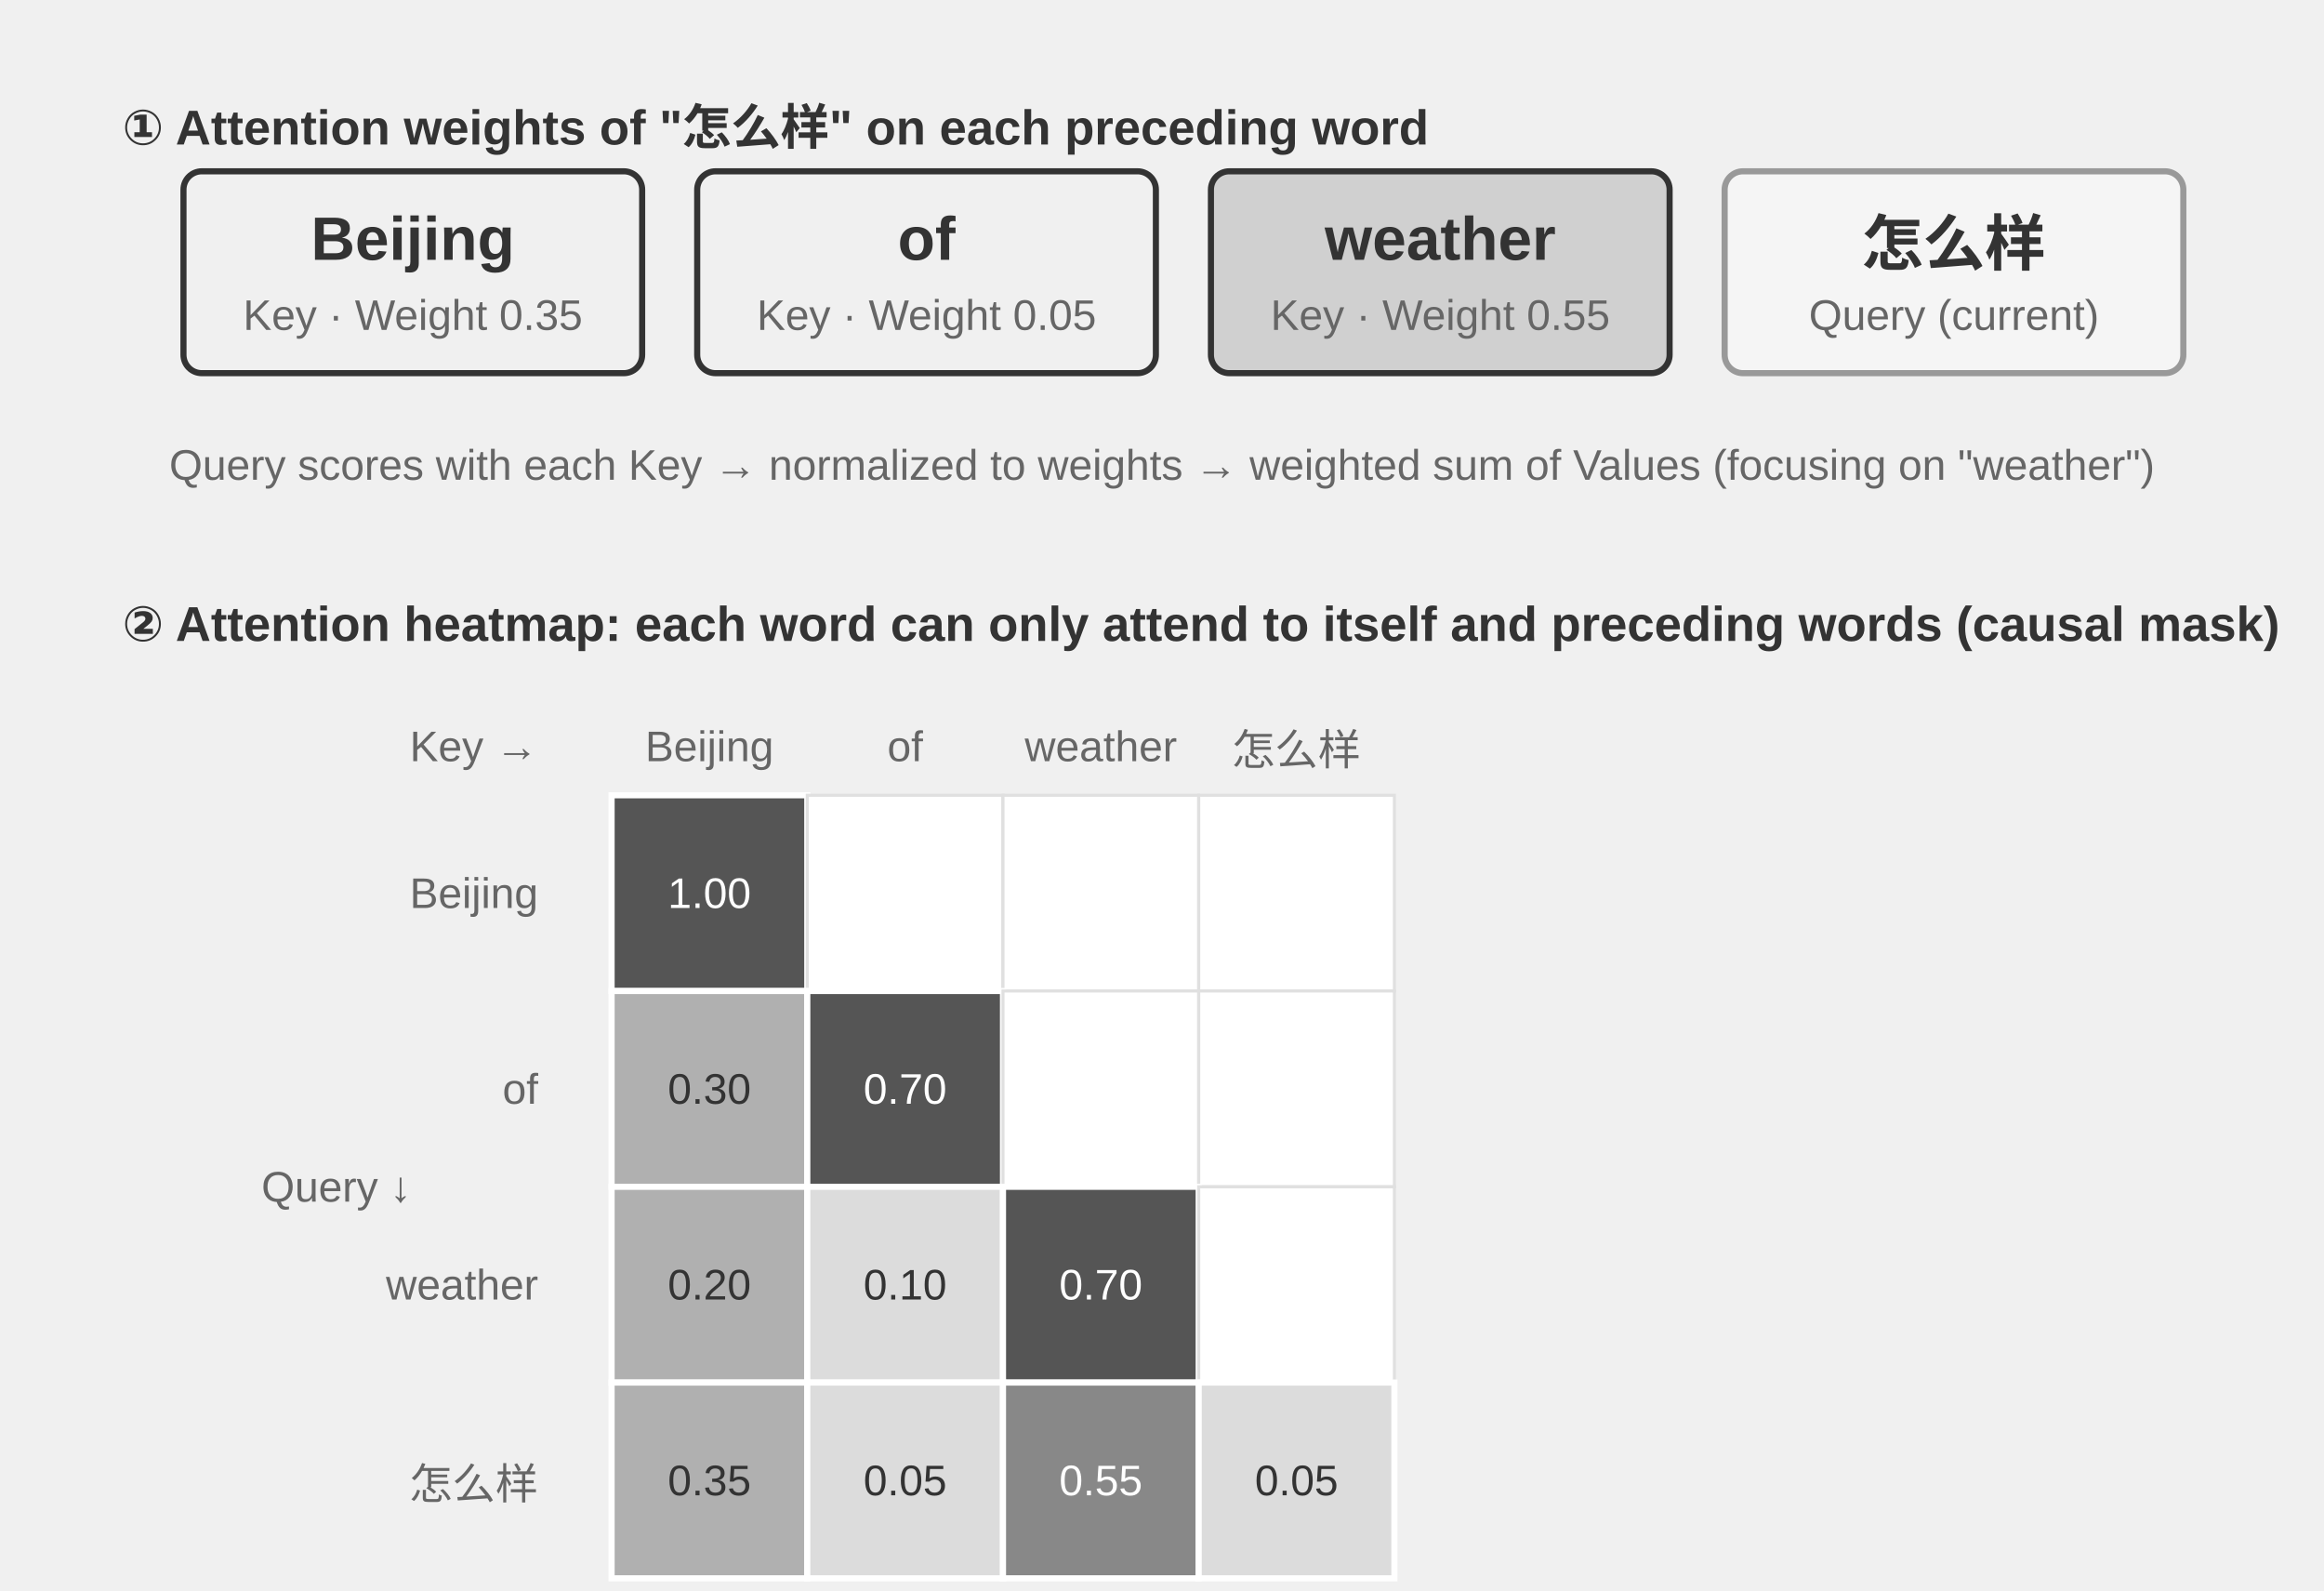
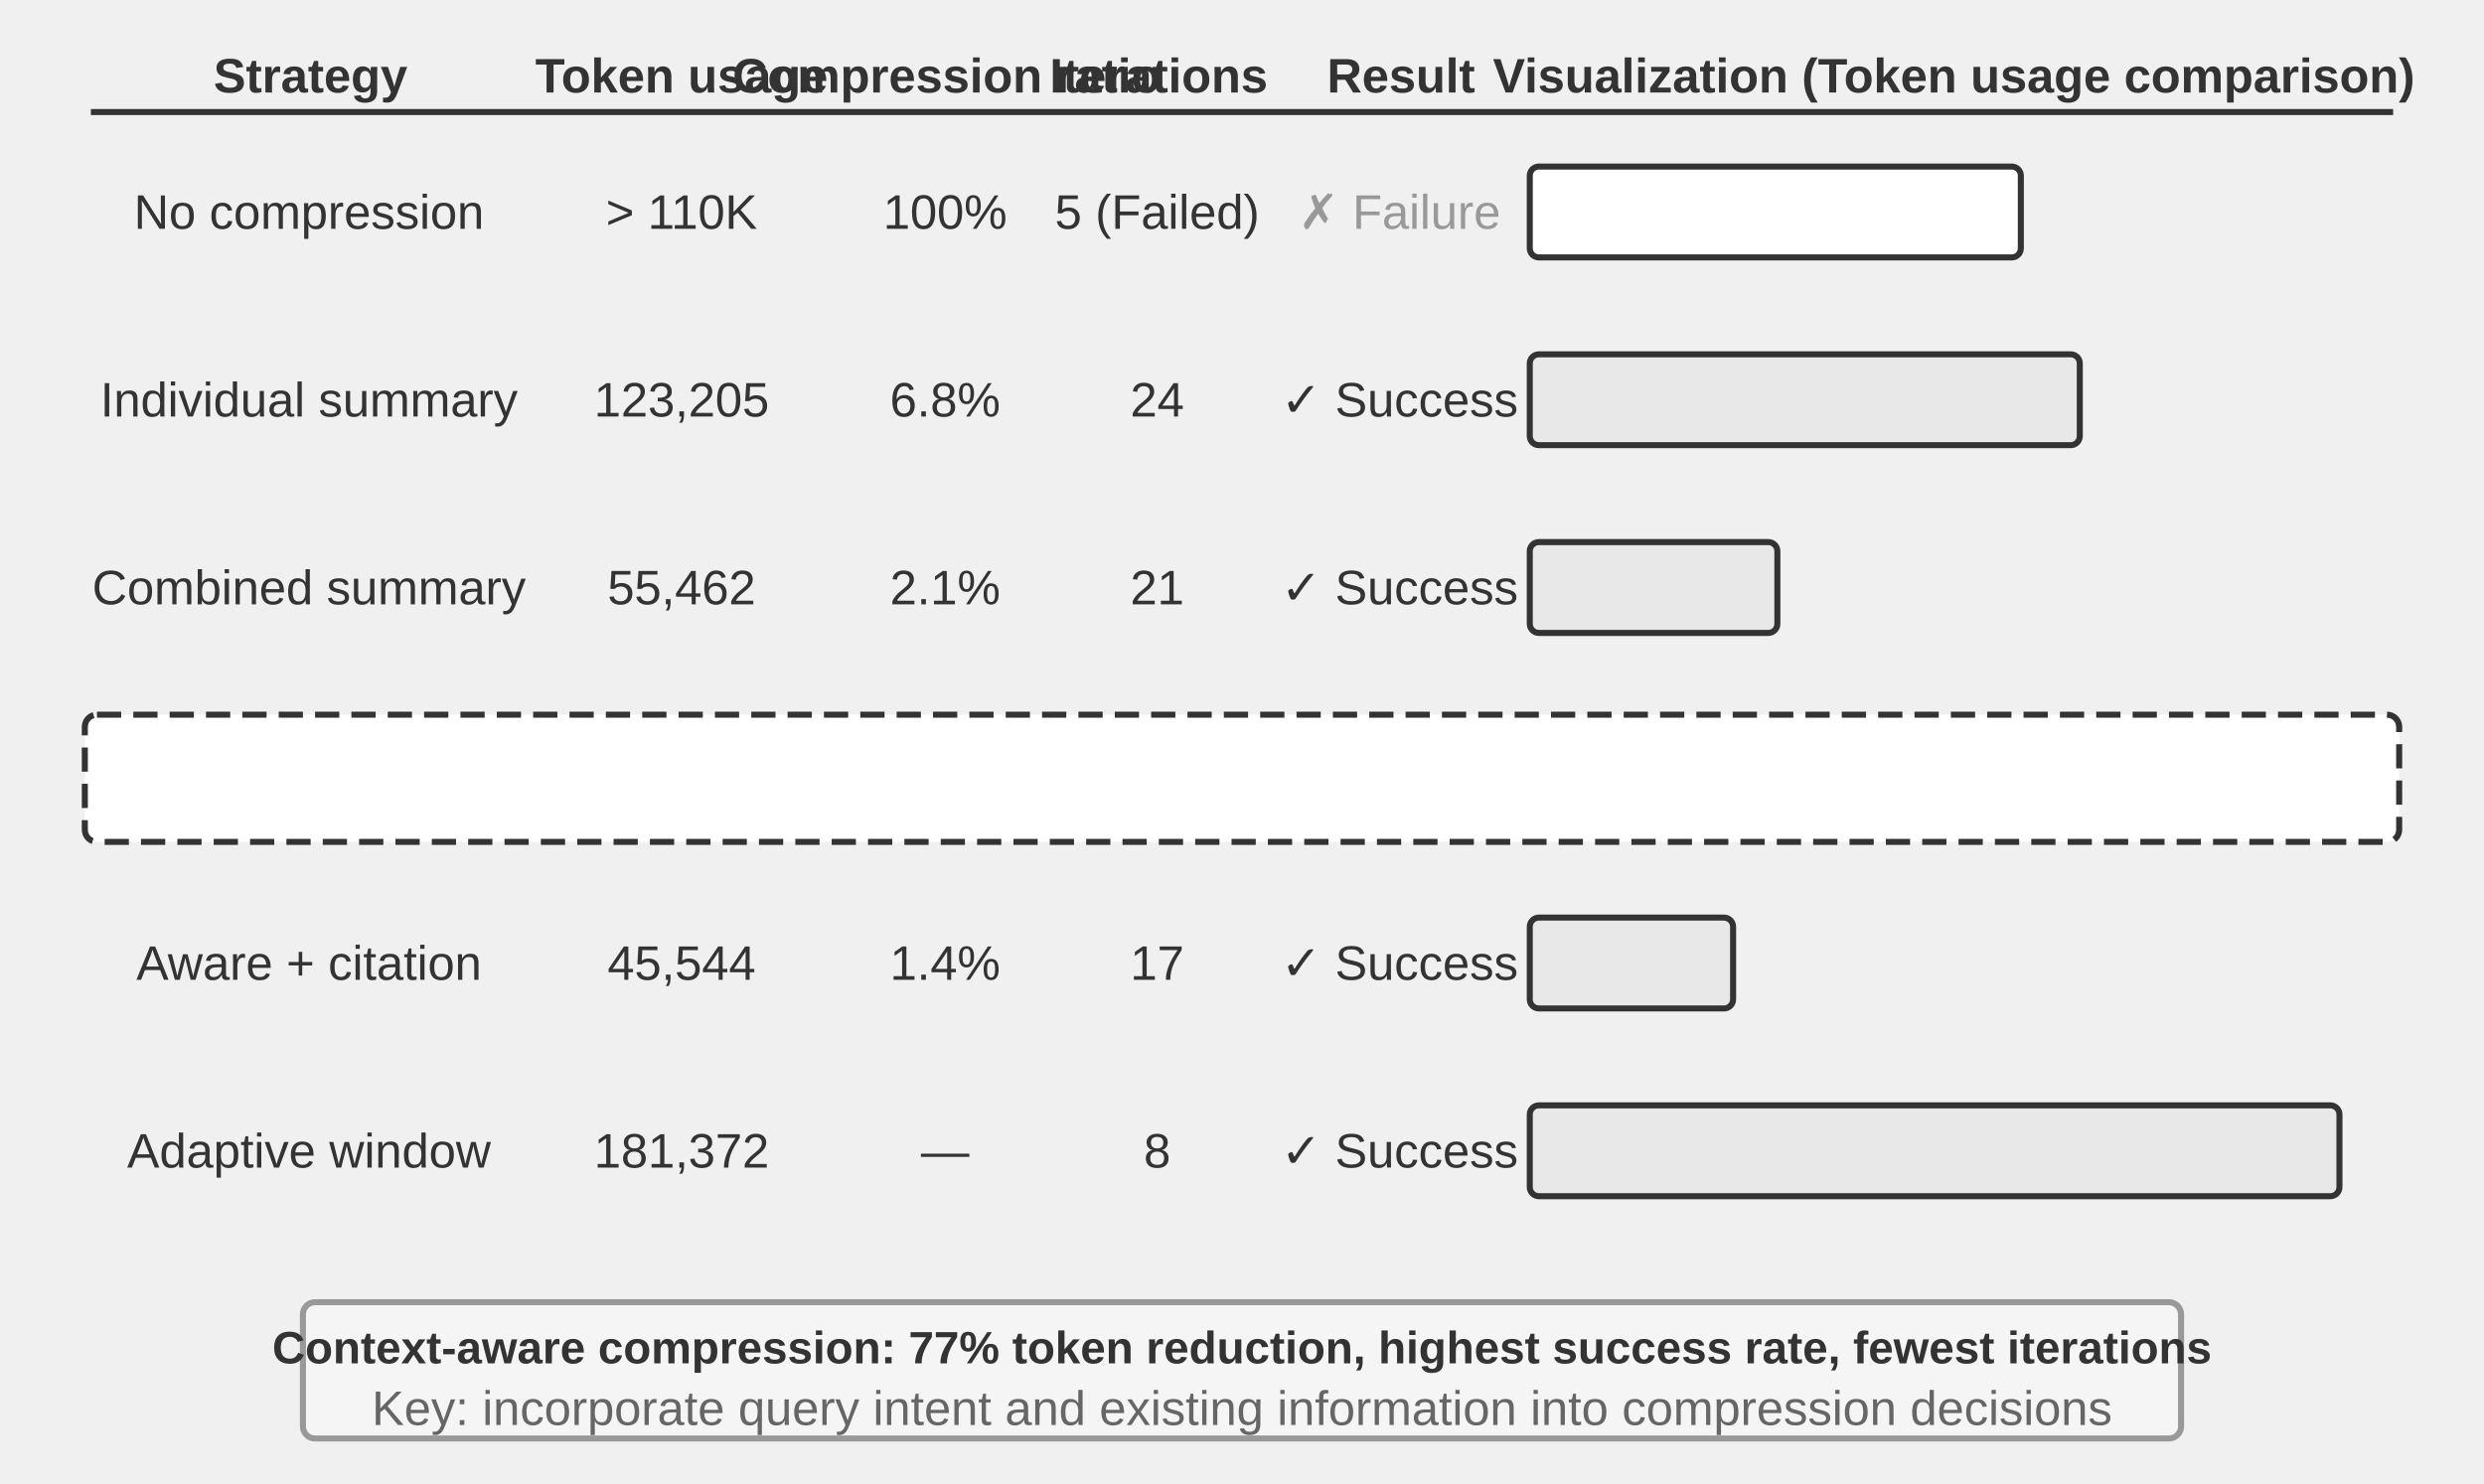
- <svg xmlns="http://www.w3.org/2000/svg" viewBox="0 40 760 520" width="760" height="520" style="background:#ffffff">
+ <svg xmlns="http://www.w3.org/2000/svg" viewBox="0 40 820 490" width="820" height="490" style="background:#ffffff">
  <defs>
    <marker id="ah" markerWidth="12" markerHeight="8" refX="12" refY="4" orient="auto">
      <polygon points="0 0, 12 4, 0 8" fill="#333333" />
    </marker>
    <marker id="ah-light" markerWidth="12" markerHeight="8" refX="12" refY="4" orient="auto">
      <polygon points="0 0, 12 4, 0 8" fill="#999999" />
    </marker>
  </defs>
-   <text x="40" y="78" font-family="Arial, 'Helvetica Neue', Helvetica, 'PingFang SC', 'Microsoft YaHei', sans-serif" font-size="16" fill="#333333" text-anchor="start" dominant-baseline="central" font-weight="bold">① Attention weights of "怎么样" on each preceding word</text>
-   <rect x="60" y="96" width="150" height="66" rx="6" fill="#f0f0f0" stroke="#333333" stroke-width="2" />
-   <text x="135.0" y="118" font-family="Arial, 'Helvetica Neue', Helvetica, 'PingFang SC', 'Microsoft YaHei', sans-serif" font-size="20" fill="#333333" text-anchor="middle" dominant-baseline="central" font-weight="bold">Beijing</text>
-   <text x="135.0" y="143" font-family="Arial, 'Helvetica Neue', Helvetica, 'PingFang SC', 'Microsoft YaHei', sans-serif" font-size="14" fill="#666666" text-anchor="middle" dominant-baseline="central" font-weight="normal">Key · Weight 0.35</text>
-   <rect x="228" y="96" width="150" height="66" rx="6" fill="#f0f0f0" stroke="#333333" stroke-width="2" />
-   <text x="303.0" y="118" font-family="Arial, 'Helvetica Neue', Helvetica, 'PingFang SC', 'Microsoft YaHei', sans-serif" font-size="20" fill="#333333" text-anchor="middle" dominant-baseline="central" font-weight="bold">of</text>
-   <text x="303.0" y="143" font-family="Arial, 'Helvetica Neue', Helvetica, 'PingFang SC', 'Microsoft YaHei', sans-serif" font-size="14" fill="#666666" text-anchor="middle" dominant-baseline="central" font-weight="normal">Key · Weight 0.05</text>
-   <rect x="396" y="96" width="150" height="66" rx="6" fill="#d0d0d0" stroke="#333333" stroke-width="2" />
-   <text x="471.0" y="118" font-family="Arial, 'Helvetica Neue', Helvetica, 'PingFang SC', 'Microsoft YaHei', sans-serif" font-size="20" fill="#333333" text-anchor="middle" dominant-baseline="central" font-weight="bold">weather</text>
-   <text x="471.0" y="143" font-family="Arial, 'Helvetica Neue', Helvetica, 'PingFang SC', 'Microsoft YaHei', sans-serif" font-size="14" fill="#666666" text-anchor="middle" dominant-baseline="central" font-weight="normal">Key · Weight 0.55</text>
-   <rect x="564" y="96" width="150" height="66" rx="6" fill="#f5f5f5" stroke="#999999" stroke-width="2" />
-   <text x="639.0" y="118" font-family="Arial, 'Helvetica Neue', Helvetica, 'PingFang SC', 'Microsoft YaHei', sans-serif" font-size="20" fill="#333333" text-anchor="middle" dominant-baseline="central" font-weight="bold">怎么样</text>
-   <text x="639.0" y="143" font-family="Arial, 'Helvetica Neue', Helvetica, 'PingFang SC', 'Microsoft YaHei', sans-serif" font-size="14" fill="#666666" text-anchor="middle" dominant-baseline="central" font-weight="normal">Query (current)</text>
-   <text x="380" y="192" font-family="Arial, 'Helvetica Neue', Helvetica, 'PingFang SC', 'Microsoft YaHei', sans-serif" font-size="14" fill="#666666" text-anchor="middle" dominant-baseline="central" font-weight="normal">Query scores with each Key → normalized to weights → weighted sum of Values (focusing on "weather")</text>
-   <text x="40" y="244" font-family="Arial, 'Helvetica Neue', Helvetica, 'PingFang SC', 'Microsoft YaHei', sans-serif" font-size="16" fill="#333333" text-anchor="start" dominant-baseline="central" font-weight="bold">② Attention heatmap: each word can only attend to itself and preceding words (causal mask)</text>
-   <text x="176" y="284" font-family="Arial, 'Helvetica Neue', Helvetica, 'PingFang SC', 'Microsoft YaHei', sans-serif" font-size="14" fill="#666666" text-anchor="end" dominant-baseline="central" font-weight="normal">Key →</text>
-   <text x="232.0" y="284" font-family="Arial, 'Helvetica Neue', Helvetica, 'PingFang SC', 'Microsoft YaHei', sans-serif" font-size="14" fill="#666666" text-anchor="middle" dominant-baseline="central" font-weight="normal">Beijing</text>
-   <text x="296.0" y="284" font-family="Arial, 'Helvetica Neue', Helvetica, 'PingFang SC', 'Microsoft YaHei', sans-serif" font-size="14" fill="#666666" text-anchor="middle" dominant-baseline="central" font-weight="normal">of</text>
-   <text x="360.0" y="284" font-family="Arial, 'Helvetica Neue', Helvetica, 'PingFang SC', 'Microsoft YaHei', sans-serif" font-size="14" fill="#666666" text-anchor="middle" dominant-baseline="central" font-weight="normal">weather</text>
-   <text x="424.0" y="284" font-family="Arial, 'Helvetica Neue', Helvetica, 'PingFang SC', 'Microsoft YaHei', sans-serif" font-size="14" fill="#666666" text-anchor="middle" dominant-baseline="central" font-weight="normal">怎么样</text>
-   <text x="110" y="428" font-family="Arial, 'Helvetica Neue', Helvetica, 'PingFang SC', 'Microsoft YaHei', sans-serif" font-size="14" fill="#666666" text-anchor="middle" dominant-baseline="central" font-weight="normal">Query ↓</text>
-   <text x="176" y="332.0" font-family="Arial, 'Helvetica Neue', Helvetica, 'PingFang SC', 'Microsoft YaHei', sans-serif" font-size="14" fill="#666666" text-anchor="end" dominant-baseline="central" font-weight="normal">Beijing</text>
-   <rect x="200" y="300" width="64" height="64" fill="#555555" stroke="#ffffff" stroke-width="2" />
-   <text x="232.0" y="332.0" font-family="Arial, 'Helvetica Neue', Helvetica, 'PingFang SC', 'Microsoft YaHei', sans-serif" font-size="14" fill="#ffffff" text-anchor="middle" dominant-baseline="central">1.00</text>
-   <rect x="264" y="300" width="64" height="64" fill="#ffffff" stroke="#e0e0e0" stroke-width="1" />
-   <rect x="328" y="300" width="64" height="64" fill="#ffffff" stroke="#e0e0e0" stroke-width="1" />
-   <rect x="392" y="300" width="64" height="64" fill="#ffffff" stroke="#e0e0e0" stroke-width="1" />
-   <text x="176" y="396.0" font-family="Arial, 'Helvetica Neue', Helvetica, 'PingFang SC', 'Microsoft YaHei', sans-serif" font-size="14" fill="#666666" text-anchor="end" dominant-baseline="central" font-weight="normal">of</text>
-   <rect x="200" y="364" width="64" height="64" fill="#b0b0b0" stroke="#ffffff" stroke-width="2" />
-   <text x="232.0" y="396.0" font-family="Arial, 'Helvetica Neue', Helvetica, 'PingFang SC', 'Microsoft YaHei', sans-serif" font-size="14" fill="#333333" text-anchor="middle" dominant-baseline="central">0.30</text>
-   <rect x="264" y="364" width="64" height="64" fill="#555555" stroke="#ffffff" stroke-width="2" />
-   <text x="296.0" y="396.0" font-family="Arial, 'Helvetica Neue', Helvetica, 'PingFang SC', 'Microsoft YaHei', sans-serif" font-size="14" fill="#ffffff" text-anchor="middle" dominant-baseline="central">0.70</text>
-   <rect x="328" y="364" width="64" height="64" fill="#ffffff" stroke="#e0e0e0" stroke-width="1" />
-   <rect x="392" y="364" width="64" height="64" fill="#ffffff" stroke="#e0e0e0" stroke-width="1" />
-   <text x="176" y="460.0" font-family="Arial, 'Helvetica Neue', Helvetica, 'PingFang SC', 'Microsoft YaHei', sans-serif" font-size="14" fill="#666666" text-anchor="end" dominant-baseline="central" font-weight="normal">weather</text>
-   <rect x="200" y="428" width="64" height="64" fill="#b0b0b0" stroke="#ffffff" stroke-width="2" />
-   <text x="232.0" y="460.0" font-family="Arial, 'Helvetica Neue', Helvetica, 'PingFang SC', 'Microsoft YaHei', sans-serif" font-size="14" fill="#333333" text-anchor="middle" dominant-baseline="central">0.20</text>
-   <rect x="264" y="428" width="64" height="64" fill="#dcdcdc" stroke="#ffffff" stroke-width="2" />
-   <text x="296.0" y="460.0" font-family="Arial, 'Helvetica Neue', Helvetica, 'PingFang SC', 'Microsoft YaHei', sans-serif" font-size="14" fill="#333333" text-anchor="middle" dominant-baseline="central">0.10</text>
-   <rect x="328" y="428" width="64" height="64" fill="#555555" stroke="#ffffff" stroke-width="2" />
-   <text x="360.0" y="460.0" font-family="Arial, 'Helvetica Neue', Helvetica, 'PingFang SC', 'Microsoft YaHei', sans-serif" font-size="14" fill="#ffffff" text-anchor="middle" dominant-baseline="central">0.70</text>
-   <rect x="392" y="428" width="64" height="64" fill="#ffffff" stroke="#e0e0e0" stroke-width="1" />
-   <text x="176" y="524.0" font-family="Arial, 'Helvetica Neue', Helvetica, 'PingFang SC', 'Microsoft YaHei', sans-serif" font-size="14" fill="#666666" text-anchor="end" dominant-baseline="central" font-weight="normal">怎么样</text>
-   <rect x="200" y="492" width="64" height="64" fill="#b0b0b0" stroke="#ffffff" stroke-width="2" />
-   <text x="232.0" y="524.0" font-family="Arial, 'Helvetica Neue', Helvetica, 'PingFang SC', 'Microsoft YaHei', sans-serif" font-size="14" fill="#333333" text-anchor="middle" dominant-baseline="central">0.35</text>
-   <rect x="264" y="492" width="64" height="64" fill="#dcdcdc" stroke="#ffffff" stroke-width="2" />
-   <text x="296.0" y="524.0" font-family="Arial, 'Helvetica Neue', Helvetica, 'PingFang SC', 'Microsoft YaHei', sans-serif" font-size="14" fill="#333333" text-anchor="middle" dominant-baseline="central">0.05</text>
-   <rect x="328" y="492" width="64" height="64" fill="#888888" stroke="#ffffff" stroke-width="2" />
-   <text x="360.0" y="524.0" font-family="Arial, 'Helvetica Neue', Helvetica, 'PingFang SC', 'Microsoft YaHei', sans-serif" font-size="14" fill="#ffffff" text-anchor="middle" dominant-baseline="central">0.55</text>
-   <rect x="392" y="492" width="64" height="64" fill="#dcdcdc" stroke="#ffffff" stroke-width="2" />
-   <text x="424.0" y="524.0" font-family="Arial, 'Helvetica Neue', Helvetica, 'PingFang SC', 'Microsoft YaHei', sans-serif" font-size="14" fill="#333333" text-anchor="middle" dominant-baseline="central">0.05</text>
-   <text x="380" y="586" font-family="Arial, 'Helvetica Neue', Helvetica, 'PingFang SC', 'Microsoft YaHei', sans-serif" font-size="14" fill="#666666" text-anchor="middle" dominant-baseline="central" font-weight="normal">Darker cell = higher attention; upper triangle empty = cannot see future words</text>
+   <text x="102.5" y="65" font-family="Arial, 'Helvetica Neue', Helvetica, 'PingFang SC', 'Microsoft YaHei', sans-serif" font-size="16" fill="#333333" text-anchor="middle" dominant-baseline="central" font-weight="bold">Strategy</text>
+   <text x="225.0" y="65" font-family="Arial, 'Helvetica Neue', Helvetica, 'PingFang SC', 'Microsoft YaHei', sans-serif" font-size="16" fill="#333333" text-anchor="middle" dominant-baseline="central" font-weight="bold">Token usage</text>
+   <text x="312.5" y="65" font-family="Arial, 'Helvetica Neue', Helvetica, 'PingFang SC', 'Microsoft YaHei', sans-serif" font-size="16" fill="#333333" text-anchor="middle" dominant-baseline="central" font-weight="bold">Compression ratio</text>
+   <text x="382.5" y="65" font-family="Arial, 'Helvetica Neue', Helvetica, 'PingFang SC', 'Microsoft YaHei', sans-serif" font-size="16" fill="#333333" text-anchor="middle" dominant-baseline="central" font-weight="bold">Iterations</text>
+   <text x="462.5" y="65" font-family="Arial, 'Helvetica Neue', Helvetica, 'PingFang SC', 'Microsoft YaHei', sans-serif" font-size="16" fill="#333333" text-anchor="middle" dominant-baseline="central" font-weight="bold">Result</text>
+   <text x="645.0" y="65" font-family="Arial, 'Helvetica Neue', Helvetica, 'PingFang SC', 'Microsoft YaHei', sans-serif" font-size="16" fill="#333333" text-anchor="middle" dominant-baseline="central" font-weight="bold">Visualization (Token usage comparison)</text>
+   <line x1="30" y1="77" x2="790" y2="77" stroke="#333333" stroke-width="2" />
+   <text x="102" y="110" font-family="Arial, 'Helvetica Neue', Helvetica, 'PingFang SC', 'Microsoft YaHei', sans-serif" font-size="16" fill="#333333" text-anchor="middle" dominant-baseline="central" font-weight="normal">No compression</text>
+   <text x="225" y="110" font-family="Arial, 'Helvetica Neue', Helvetica, 'PingFang SC', 'Microsoft YaHei', sans-serif" font-size="16" fill="#333333" text-anchor="middle" dominant-baseline="central" font-weight="normal">&gt; 110K</text>
+   <text x="312" y="110" font-family="Arial, 'Helvetica Neue', Helvetica, 'PingFang SC', 'Microsoft YaHei', sans-serif" font-size="16" fill="#333333" text-anchor="middle" dominant-baseline="central" font-weight="normal">100%</text>
+   <text x="382" y="110" font-family="Arial, 'Helvetica Neue', Helvetica, 'PingFang SC', 'Microsoft YaHei', sans-serif" font-size="16" fill="#333333" text-anchor="middle" dominant-baseline="central" font-weight="normal">5 (Failed)</text>
+   <text x="462" y="110" font-family="Arial, 'Helvetica Neue', Helvetica, 'PingFang SC', 'Microsoft YaHei', sans-serif" font-size="16" fill="#999999" text-anchor="middle" dominant-baseline="central" font-weight="normal">✗ Failure</text>
+   <rect x="505" y="95" width="162.105" height="30" rx="3" fill="#ffffff" stroke="#333333" stroke-width="2" />
+   <text x="102" y="172" font-family="Arial, 'Helvetica Neue', Helvetica, 'PingFang SC', 'Microsoft YaHei', sans-serif" font-size="16" fill="#333333" text-anchor="middle" dominant-baseline="central" font-weight="normal">Individual summary</text>
+   <text x="225" y="172" font-family="Arial, 'Helvetica Neue', Helvetica, 'PingFang SC', 'Microsoft YaHei', sans-serif" font-size="16" fill="#333333" text-anchor="middle" dominant-baseline="central" font-weight="normal">123,205</text>
+   <text x="312" y="172" font-family="Arial, 'Helvetica Neue', Helvetica, 'PingFang SC', 'Microsoft YaHei', sans-serif" font-size="16" fill="#333333" text-anchor="middle" dominant-baseline="central" font-weight="normal">6.8%</text>
+   <text x="382" y="172" font-family="Arial, 'Helvetica Neue', Helvetica, 'PingFang SC', 'Microsoft YaHei', sans-serif" font-size="16" fill="#333333" text-anchor="middle" dominant-baseline="central" font-weight="normal">24</text>
+   <text x="462" y="172" font-family="Arial, 'Helvetica Neue', Helvetica, 'PingFang SC', 'Microsoft YaHei', sans-serif" font-size="16" fill="#333333" text-anchor="middle" dominant-baseline="central" font-weight="normal">✓ Success</text>
+   <rect x="505" y="157" width="181.565" height="30" rx="3" fill="#e8e8e8" stroke="#333333" stroke-width="2" />
+   <text x="102" y="234" font-family="Arial, 'Helvetica Neue', Helvetica, 'PingFang SC', 'Microsoft YaHei', sans-serif" font-size="16" fill="#333333" text-anchor="middle" dominant-baseline="central" font-weight="normal">Combined summary</text>
+   <text x="225" y="234" font-family="Arial, 'Helvetica Neue', Helvetica, 'PingFang SC', 'Microsoft YaHei', sans-serif" font-size="16" fill="#333333" text-anchor="middle" dominant-baseline="central" font-weight="normal">55,462</text>
+   <text x="312" y="234" font-family="Arial, 'Helvetica Neue', Helvetica, 'PingFang SC', 'Microsoft YaHei', sans-serif" font-size="16" fill="#333333" text-anchor="middle" dominant-baseline="central" font-weight="normal">2.1%</text>
+   <text x="382" y="234" font-family="Arial, 'Helvetica Neue', Helvetica, 'PingFang SC', 'Microsoft YaHei', sans-serif" font-size="16" fill="#333333" text-anchor="middle" dominant-baseline="central" font-weight="normal">21</text>
+   <text x="462" y="234" font-family="Arial, 'Helvetica Neue', Helvetica, 'PingFang SC', 'Microsoft YaHei', sans-serif" font-size="16" fill="#333333" text-anchor="middle" dominant-baseline="central" font-weight="normal">✓ Success</text>
+   <rect x="505" y="219" width="81.733" height="30" rx="3" fill="#e8e8e8" stroke="#333333" stroke-width="2" />
+   <text x="102" y="296" font-family="Arial, 'Helvetica Neue', Helvetica, 'PingFang SC', 'Microsoft YaHei', sans-serif" font-size="16" fill="#333333" text-anchor="middle" dominant-baseline="central" font-weight="bold">Context-aware</text>
+   <text x="225" y="296" font-family="Arial, 'Helvetica Neue', Helvetica, 'PingFang SC', 'Microsoft YaHei', sans-serif" font-size="16" fill="#333333" text-anchor="middle" dominant-baseline="central" font-weight="normal">25,198</text>
+   <text x="312" y="296" font-family="Arial, 'Helvetica Neue', Helvetica, 'PingFang SC', 'Microsoft YaHei', sans-serif" font-size="16" fill="#333333" text-anchor="middle" dominant-baseline="central" font-weight="normal">0.9%</text>
+   <text x="382" y="296" font-family="Arial, 'Helvetica Neue', Helvetica, 'PingFang SC', 'Microsoft YaHei', sans-serif" font-size="16" fill="#333333" text-anchor="middle" dominant-baseline="central" font-weight="normal">15</text>
+   <text x="462" y="296" font-family="Arial, 'Helvetica Neue', Helvetica, 'PingFang SC', 'Microsoft YaHei', sans-serif" font-size="16" fill="#333333" text-anchor="middle" dominant-baseline="central" font-weight="normal">✓ Success</text>
+   <rect x="505" y="281" width="37.134" height="30" rx="3" fill="#d0d0d0" stroke="#333333" stroke-width="2" />
+   <text x="102" y="358" font-family="Arial, 'Helvetica Neue', Helvetica, 'PingFang SC', 'Microsoft YaHei', sans-serif" font-size="16" fill="#333333" text-anchor="middle" dominant-baseline="central" font-weight="normal">Aware + citation</text>
+   <text x="225" y="358" font-family="Arial, 'Helvetica Neue', Helvetica, 'PingFang SC', 'Microsoft YaHei', sans-serif" font-size="16" fill="#333333" text-anchor="middle" dominant-baseline="central" font-weight="normal">45,544</text>
+   <text x="312" y="358" font-family="Arial, 'Helvetica Neue', Helvetica, 'PingFang SC', 'Microsoft YaHei', sans-serif" font-size="16" fill="#333333" text-anchor="middle" dominant-baseline="central" font-weight="normal">1.4%</text>
+   <text x="382" y="358" font-family="Arial, 'Helvetica Neue', Helvetica, 'PingFang SC', 'Microsoft YaHei', sans-serif" font-size="16" fill="#333333" text-anchor="middle" dominant-baseline="central" font-weight="normal">17</text>
+   <text x="462" y="358" font-family="Arial, 'Helvetica Neue', Helvetica, 'PingFang SC', 'Microsoft YaHei', sans-serif" font-size="16" fill="#333333" text-anchor="middle" dominant-baseline="central" font-weight="normal">✓ Success</text>
+   <rect x="505" y="343" width="67.117" height="30" rx="3" fill="#e8e8e8" stroke="#333333" stroke-width="2" />
+   <text x="102" y="420" font-family="Arial, 'Helvetica Neue', Helvetica, 'PingFang SC', 'Microsoft YaHei', sans-serif" font-size="16" fill="#333333" text-anchor="middle" dominant-baseline="central" font-weight="normal">Adaptive window</text>
+   <text x="225" y="420" font-family="Arial, 'Helvetica Neue', Helvetica, 'PingFang SC', 'Microsoft YaHei', sans-serif" font-size="16" fill="#333333" text-anchor="middle" dominant-baseline="central" font-weight="normal">181,372</text>
+   <text x="312" y="420" font-family="Arial, 'Helvetica Neue', Helvetica, 'PingFang SC', 'Microsoft YaHei', sans-serif" font-size="16" fill="#333333" text-anchor="middle" dominant-baseline="central" font-weight="normal">—</text>
+   <text x="382" y="420" font-family="Arial, 'Helvetica Neue', Helvetica, 'PingFang SC', 'Microsoft YaHei', sans-serif" font-size="16" fill="#333333" text-anchor="middle" dominant-baseline="central" font-weight="normal">8</text>
+   <text x="462" y="420" font-family="Arial, 'Helvetica Neue', Helvetica, 'PingFang SC', 'Microsoft YaHei', sans-serif" font-size="16" fill="#333333" text-anchor="middle" dominant-baseline="central" font-weight="normal">✓ Success</text>
+   <rect x="505" y="405" width="267.285" height="30" rx="3" fill="#e8e8e8" stroke="#333333" stroke-width="2" />
+   <rect x="28" y="276" width="764" height="42" rx="4" fill="#ffffff" stroke="#333333" stroke-width="2" stroke-dasharray="8,4" />
+   <rect x="100" y="470" width="620" height="45" rx="4" fill="#f5f5f5" stroke="#999999" stroke-width="2" />
+   <text x="410" y="485" font-family="Arial, 'Helvetica Neue', Helvetica, 'PingFang SC', 'Microsoft YaHei', sans-serif" font-size="15" fill="#333333" text-anchor="middle" dominant-baseline="central" font-weight="bold">Context-aware compression: 77% token reduction, highest success rate, fewest iterations</text>
+   <text x="410" y="505" font-family="Arial, 'Helvetica Neue', Helvetica, 'PingFang SC', 'Microsoft YaHei', sans-serif" font-size="16" fill="#666666" text-anchor="middle" dominant-baseline="central" font-weight="normal">Key: incorporate query intent and existing information into compression decisions</text>
</svg>
